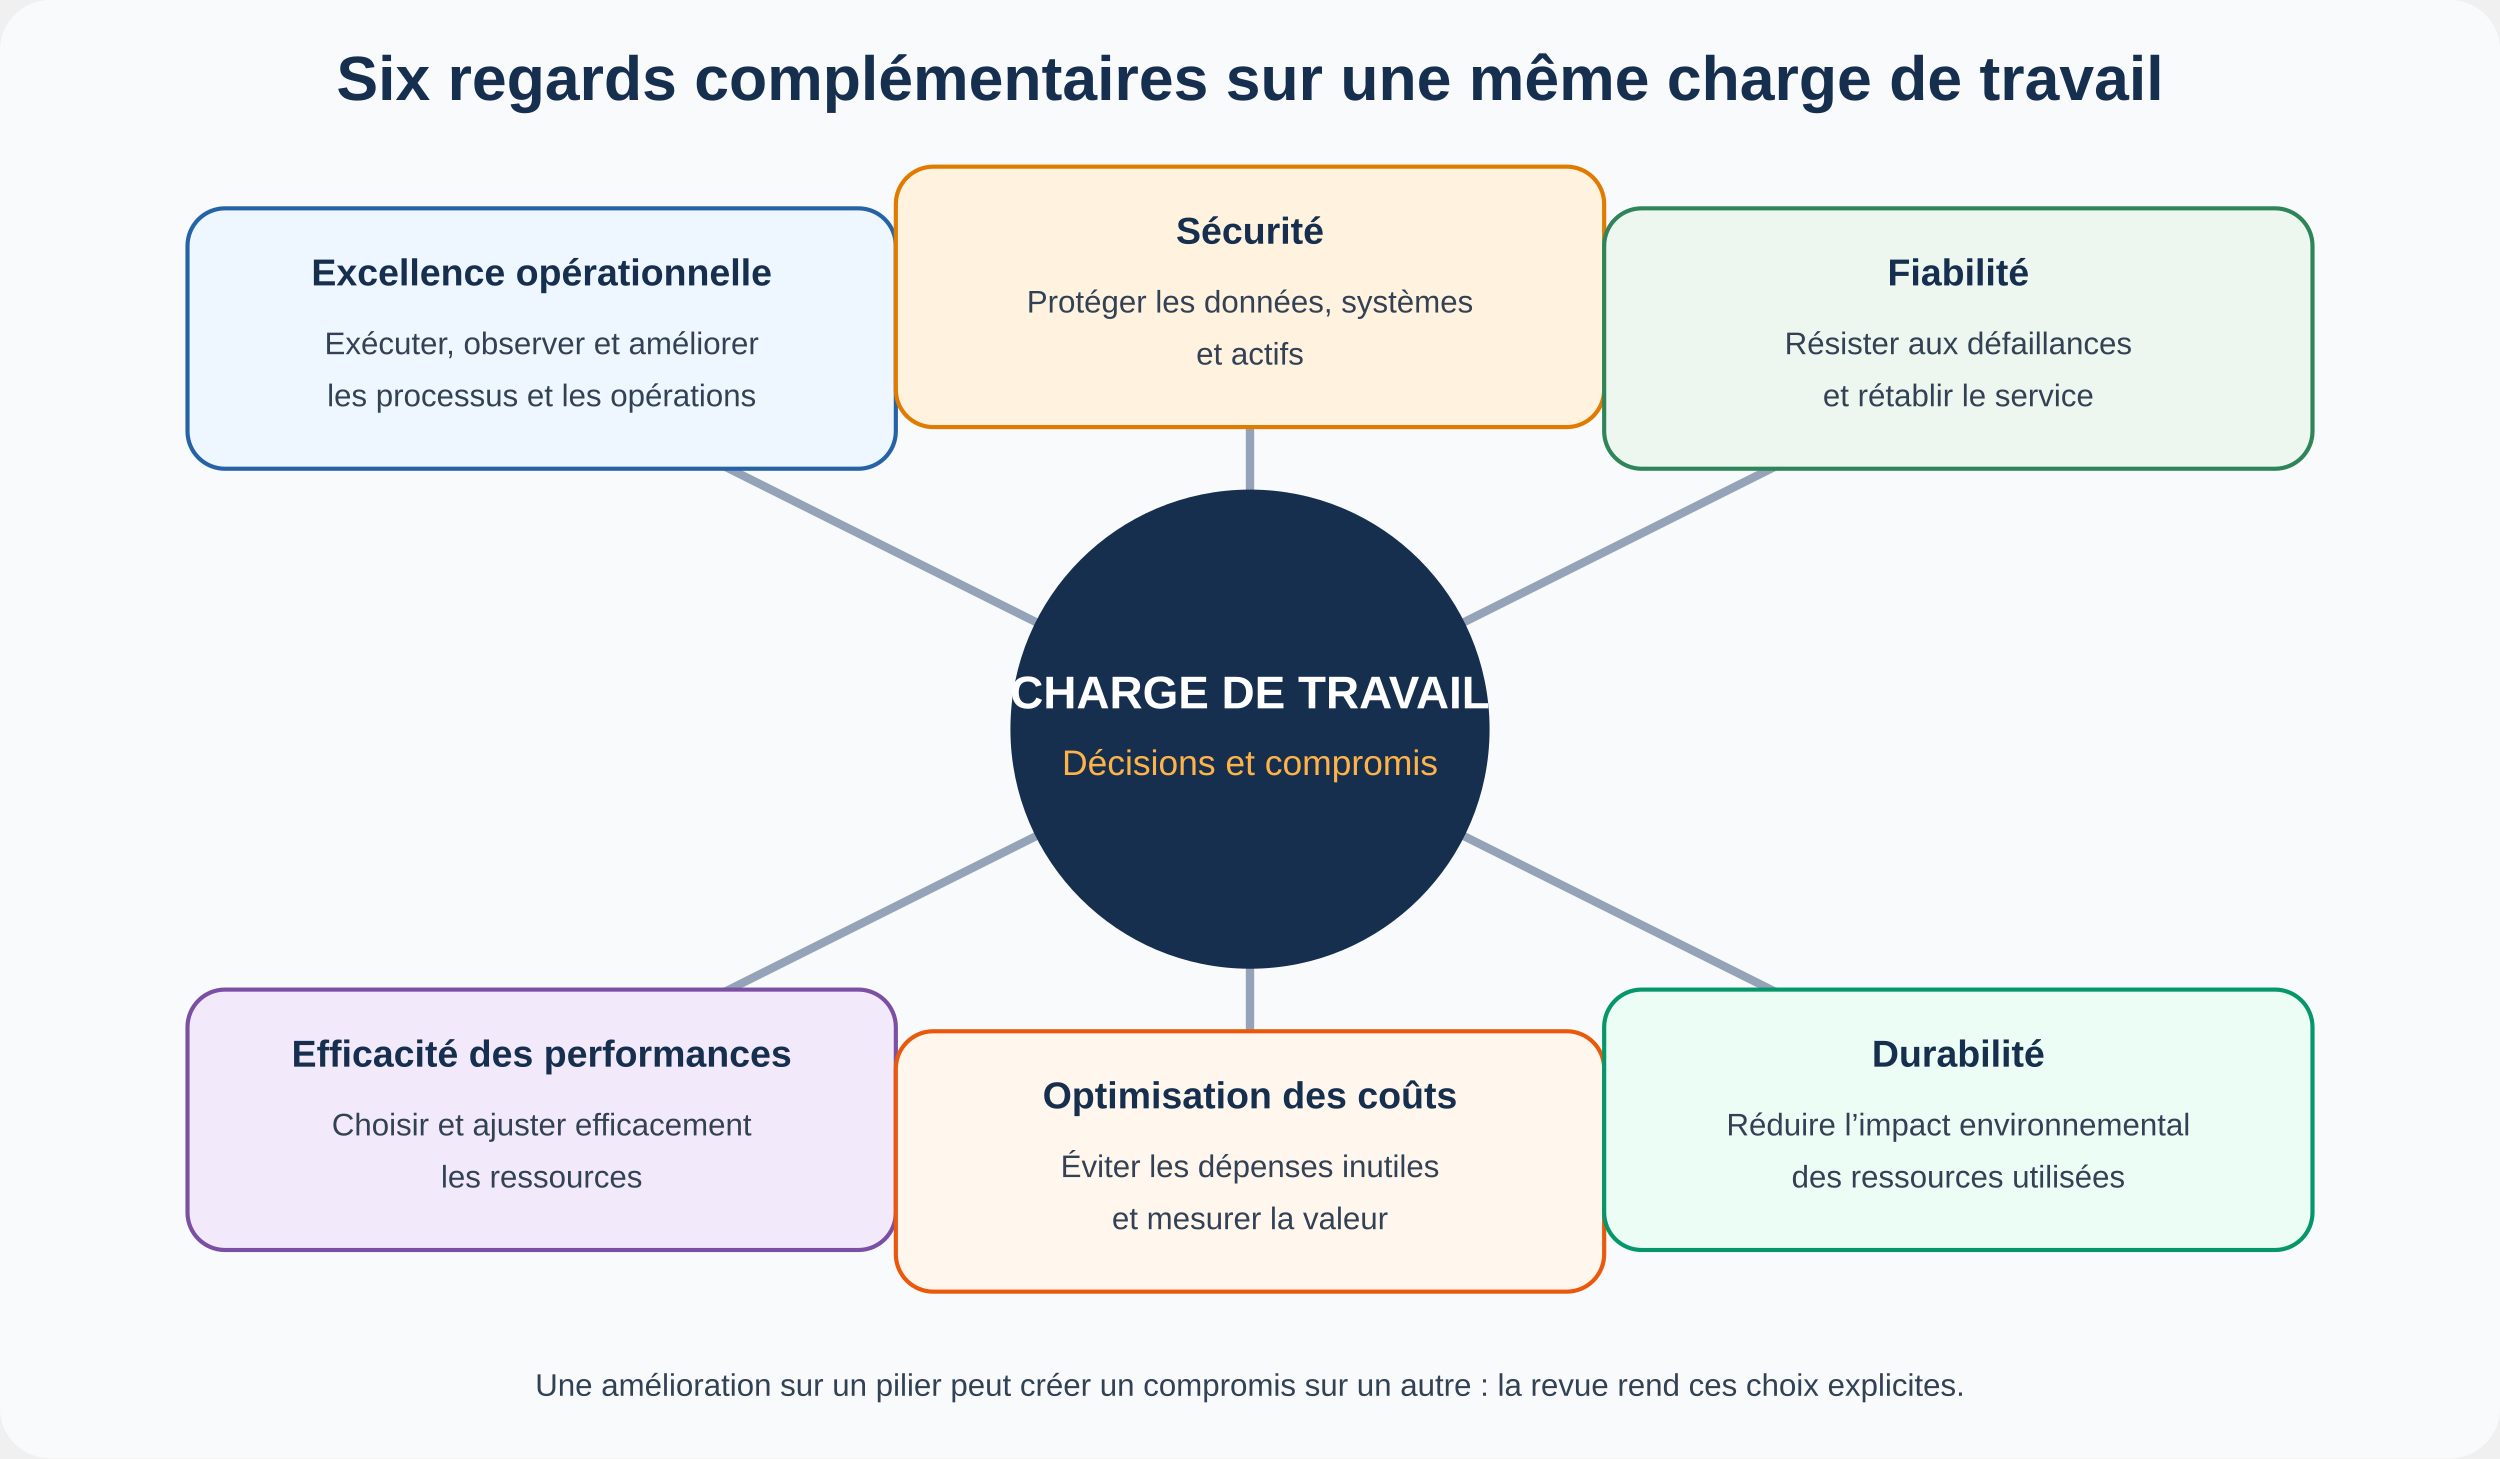
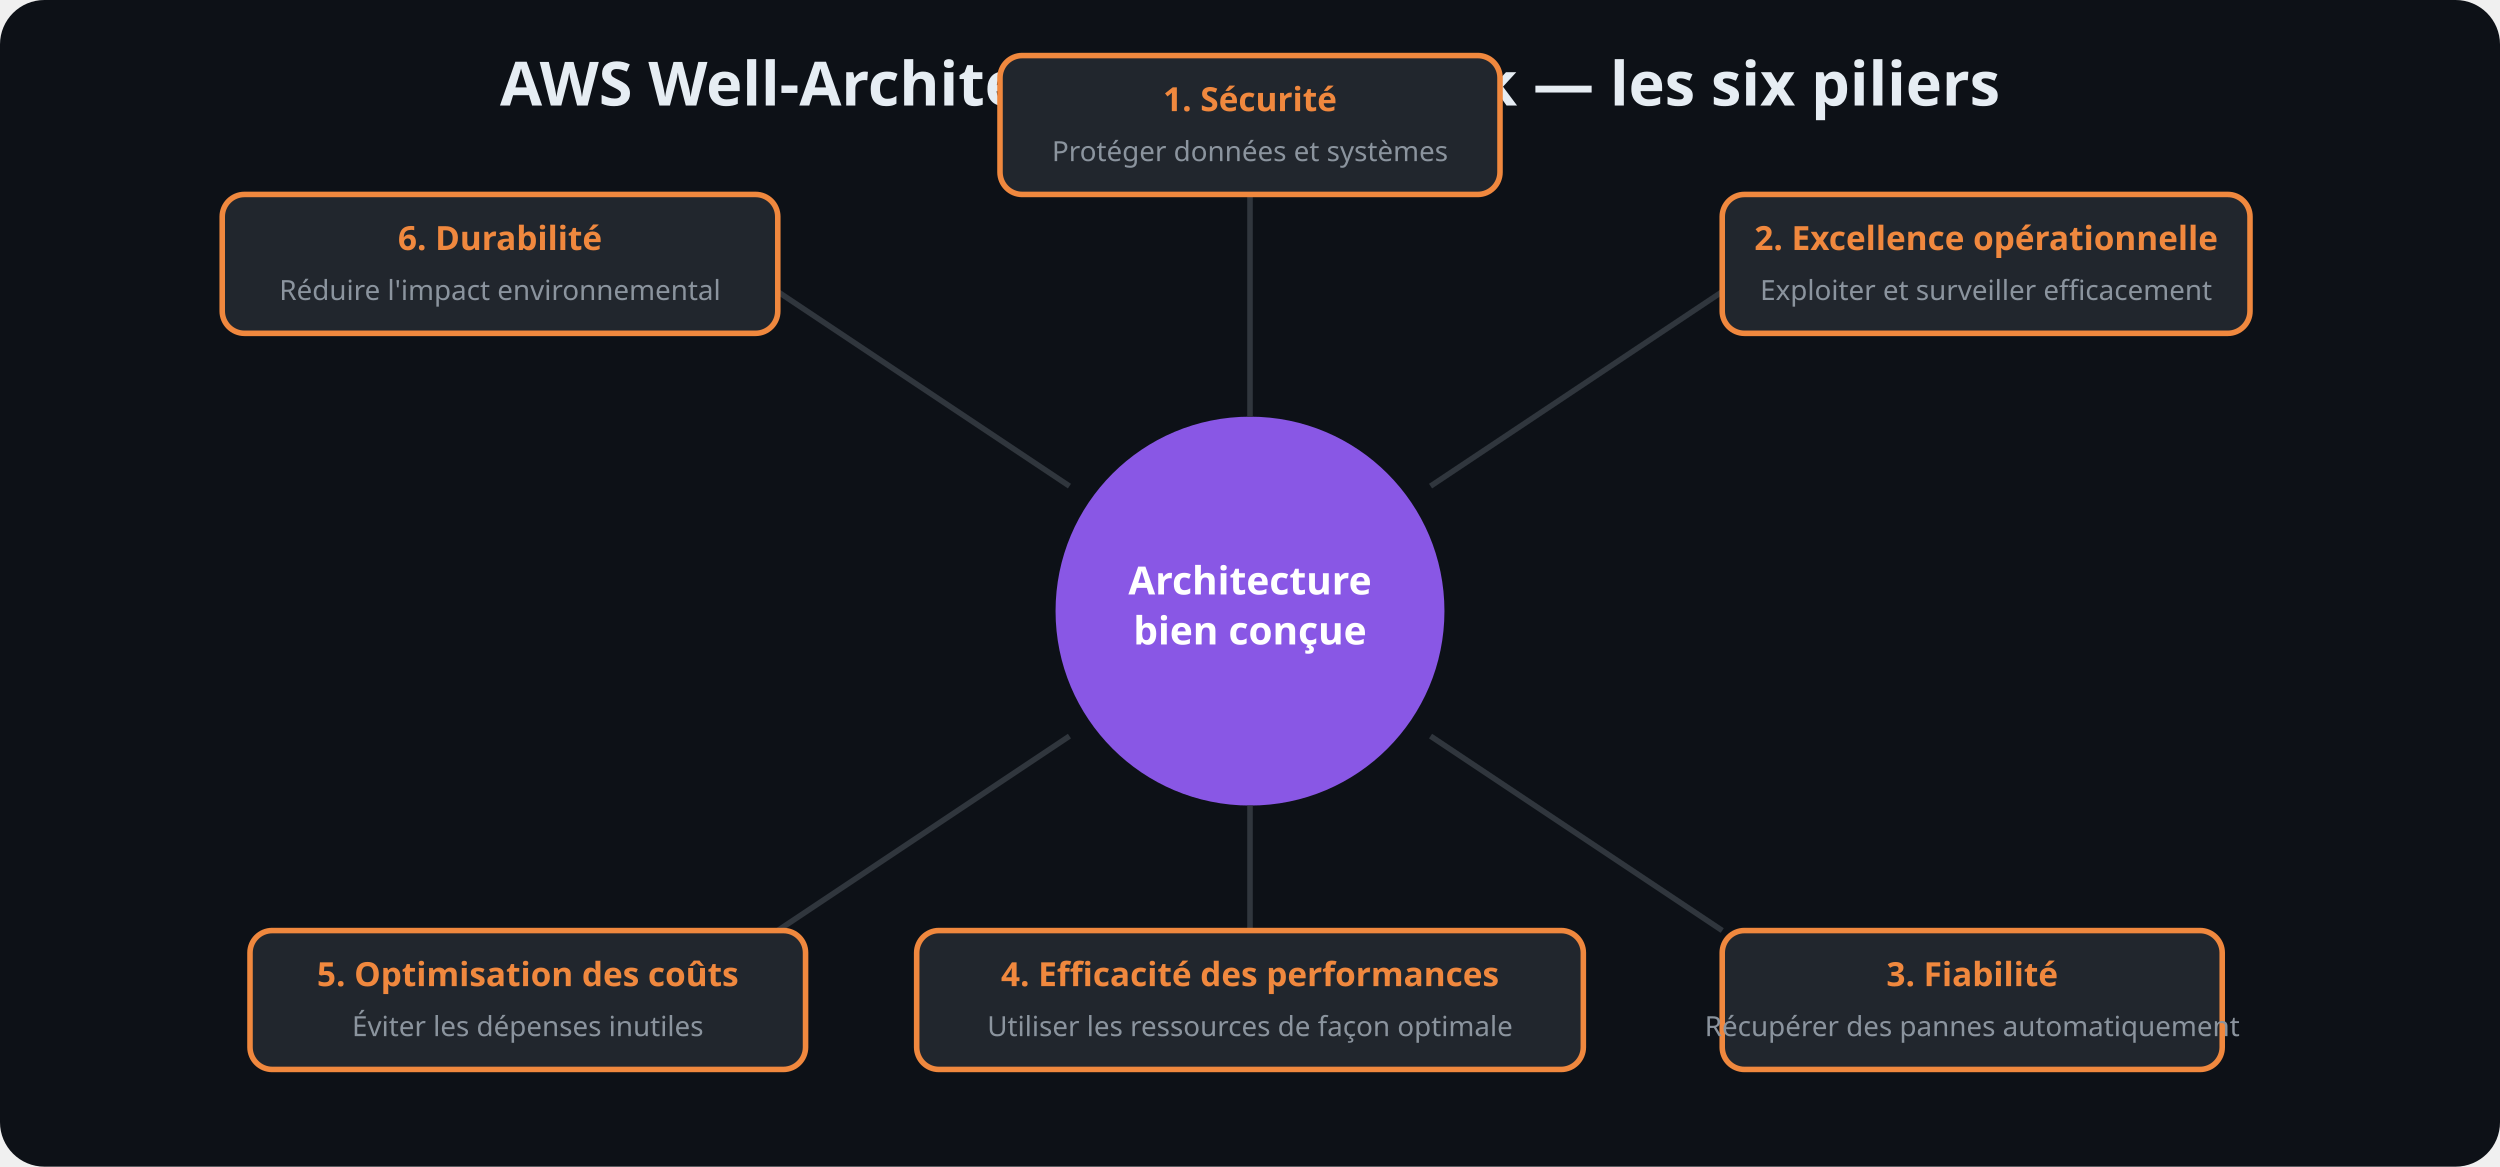
- <svg xmlns="http://www.w3.org/2000/svg" viewBox="0 0 1200 700" role="img" aria-labelledby="title desc">
-   <defs>
-     <style>.title{font:700 30px Arial,sans-serif;fill:#172f4f}.head{font:700 18px Arial,sans-serif;fill:#172f4f}.txt{font:15px Arial,sans-serif;fill:#334155}.line{stroke:#94a3b8;stroke-width:4}.card{stroke-width:2}</style>
-   </defs>
-   <rect width="1200" height="700" rx="24" fill="#f8fafc" />
-   <text x="600" y="48" text-anchor="middle" class="title">Six regards complémentaires sur une même charge de travail</text>
-   <g class="line">
-     <path d="M600 350L260 180M600 350L600 160M600 350L940 180M600 350L260 520M600 350L600 545M600 350L940 520" />
-   </g>
-   <circle cx="600" cy="350" r="115" fill="#172f4f" />
-   <text x="600" y="340" text-anchor="middle" fill="#fff" font-family="Arial" font-size="22" font-weight="700">CHARGE DE TRAVAIL</text>
-   <text x="600" y="372" text-anchor="middle" fill="#ffb347" font-family="Arial" font-size="17">Décisions et compromis</text>
+ <svg xmlns="http://www.w3.org/2000/svg" viewBox="0 0 900 420" font-family="system-ui, sans-serif">
+   <rect x="0" y="0" width="900" height="420" rx="16" fill="#0d1117" />
+   <text x="450" y="38" text-anchor="middle" fill="#e6edf3" font-size="22" font-weight="700">AWS Well-Architected Framework — les six piliers</text>
+   <circle cx="450" cy="220" r="70" fill="#8957e5" />
+   <text x="450" y="214" text-anchor="middle" fill="#fff" font-size="14" font-weight="700">Architecture</text>
+   <text x="450" y="232" text-anchor="middle" fill="#fff" font-size="14" font-weight="700">bien conçue</text>
  <g>
-     <rect class="card" x="90" y="100" width="340" height="125" rx="18" fill="#eef6ff" stroke="#2563a6" />
-     <text x="260" y="137" text-anchor="middle" class="head">Excellence opérationnelle</text>
-     <text x="260" y="170" text-anchor="middle" class="txt">Exécuter, observer et améliorer</text>
-     <text x="260" y="195" text-anchor="middle" class="txt">les processus et les opérations</text>
+     <line x1="450" y1="150" x2="450" y2="60" stroke="#30363d" stroke-width="2" />
+     <rect x="360" y="20" width="180" height="50" rx="8" fill="#21262d" stroke="#f0883e" stroke-width="2" />
+     <text x="450" y="40" text-anchor="middle" fill="#f0883e" font-size="12" font-weight="700">1. Sécurité</text>
+     <text x="450" y="58" text-anchor="middle" fill="#8b949e" font-size="10">Protéger données et systèmes</text>
  </g>
  <g>
-     <rect class="card" x="430" y="80" width="340" height="125" rx="18" fill="#fff3df" stroke="#e07b00" />
-     <text x="600" y="117" text-anchor="middle" class="head">Sécurité</text>
-     <text x="600" y="150" text-anchor="middle" class="txt">Protéger les données, systèmes</text>
-     <text x="600" y="175" text-anchor="middle" class="txt">et actifs</text>
+     <line x1="515" y1="175" x2="620" y2="105" stroke="#30363d" stroke-width="2" />
+     <rect x="620" y="70" width="190" height="50" rx="8" fill="#21262d" stroke="#f0883e" stroke-width="2" />
+     <text x="715" y="90" text-anchor="middle" fill="#f0883e" font-size="12" font-weight="700">2. Excellence opérationnelle</text>
+     <text x="715" y="108" text-anchor="middle" fill="#8b949e" font-size="10">Exploiter et surveiller efficacement</text>
  </g>
  <g>
-     <rect class="card" x="770" y="100" width="340" height="125" rx="18" fill="#edf7ef" stroke="#2f855a" />
-     <text x="940" y="137" text-anchor="middle" class="head">Fiabilité</text>
-     <text x="940" y="170" text-anchor="middle" class="txt">Résister aux défaillances</text>
-     <text x="940" y="195" text-anchor="middle" class="txt">et rétablir le service</text>
+     <line x1="515" y1="265" x2="620" y2="335" stroke="#30363d" stroke-width="2" />
+     <rect x="620" y="335" width="180" height="50" rx="8" fill="#21262d" stroke="#f0883e" stroke-width="2" />
+     <text x="710" y="355" text-anchor="middle" fill="#f0883e" font-size="12" font-weight="700">3. Fiabilité</text>
+     <text x="710" y="373" text-anchor="middle" fill="#8b949e" font-size="10">Récupérer des pannes automatiquement</text>
  </g>
  <g>
-     <rect class="card" x="90" y="475" width="340" height="125" rx="18" fill="#f2eafa" stroke="#7b4fa3" />
-     <text x="260" y="512" text-anchor="middle" class="head">Efficacité des performances</text>
-     <text x="260" y="545" text-anchor="middle" class="txt">Choisir et ajuster efficacement</text>
-     <text x="260" y="570" text-anchor="middle" class="txt">les ressources</text>
+     <line x1="450" y1="290" x2="450" y2="360" stroke="#30363d" stroke-width="2" />
+     <rect x="330" y="335" width="240" height="50" rx="8" fill="#21262d" stroke="#f0883e" stroke-width="2" />
+     <text x="450" y="355" text-anchor="middle" fill="#f0883e" font-size="12" font-weight="700">4. Efficacité des performances</text>
+     <text x="450" y="373" text-anchor="middle" fill="#8b949e" font-size="10">Utiliser les ressources de façon optimale</text>
  </g>
  <g>
-     <rect class="card" x="430" y="495" width="340" height="125" rx="18" fill="#fff7ed" stroke="#ea580c" />
-     <text x="600" y="532" text-anchor="middle" class="head">Optimisation des coûts</text>
-     <text x="600" y="565" text-anchor="middle" class="txt">Éviter les dépenses inutiles</text>
-     <text x="600" y="590" text-anchor="middle" class="txt">et mesurer la valeur</text>
+     <line x1="385" y1="265" x2="280" y2="335" stroke="#30363d" stroke-width="2" />
+     <rect x="90" y="335" width="200" height="50" rx="8" fill="#21262d" stroke="#f0883e" stroke-width="2" />
+     <text x="190" y="355" text-anchor="middle" fill="#f0883e" font-size="12" font-weight="700">5. Optimisation des coûts</text>
+     <text x="190" y="373" text-anchor="middle" fill="#8b949e" font-size="10">Éviter les dépenses inutiles</text>
  </g>
  <g>
-     <rect class="card" x="770" y="475" width="340" height="125" rx="18" fill="#ecfdf5" stroke="#059669" />
-     <text x="940" y="512" text-anchor="middle" class="head">Durabilité</text>
-     <text x="940" y="545" text-anchor="middle" class="txt">Réduire l’impact environnemental</text>
-     <text x="940" y="570" text-anchor="middle" class="txt">des ressources utilisées</text>
+     <line x1="385" y1="175" x2="280" y2="105" stroke="#30363d" stroke-width="2" />
+     <rect x="80" y="70" width="200" height="50" rx="8" fill="#21262d" stroke="#f0883e" stroke-width="2" />
+     <text x="180" y="90" text-anchor="middle" fill="#f0883e" font-size="12" font-weight="700">6. Durabilité</text>
+     <text x="180" y="108" text-anchor="middle" fill="#8b949e" font-size="10">Réduire l'impact environnemental</text>
  </g>
-   <text x="600" y="670" text-anchor="middle" class="txt">Une amélioration sur un pilier peut créer un compromis sur un autre : la revue rend ces choix explicites.</text>
</svg>
